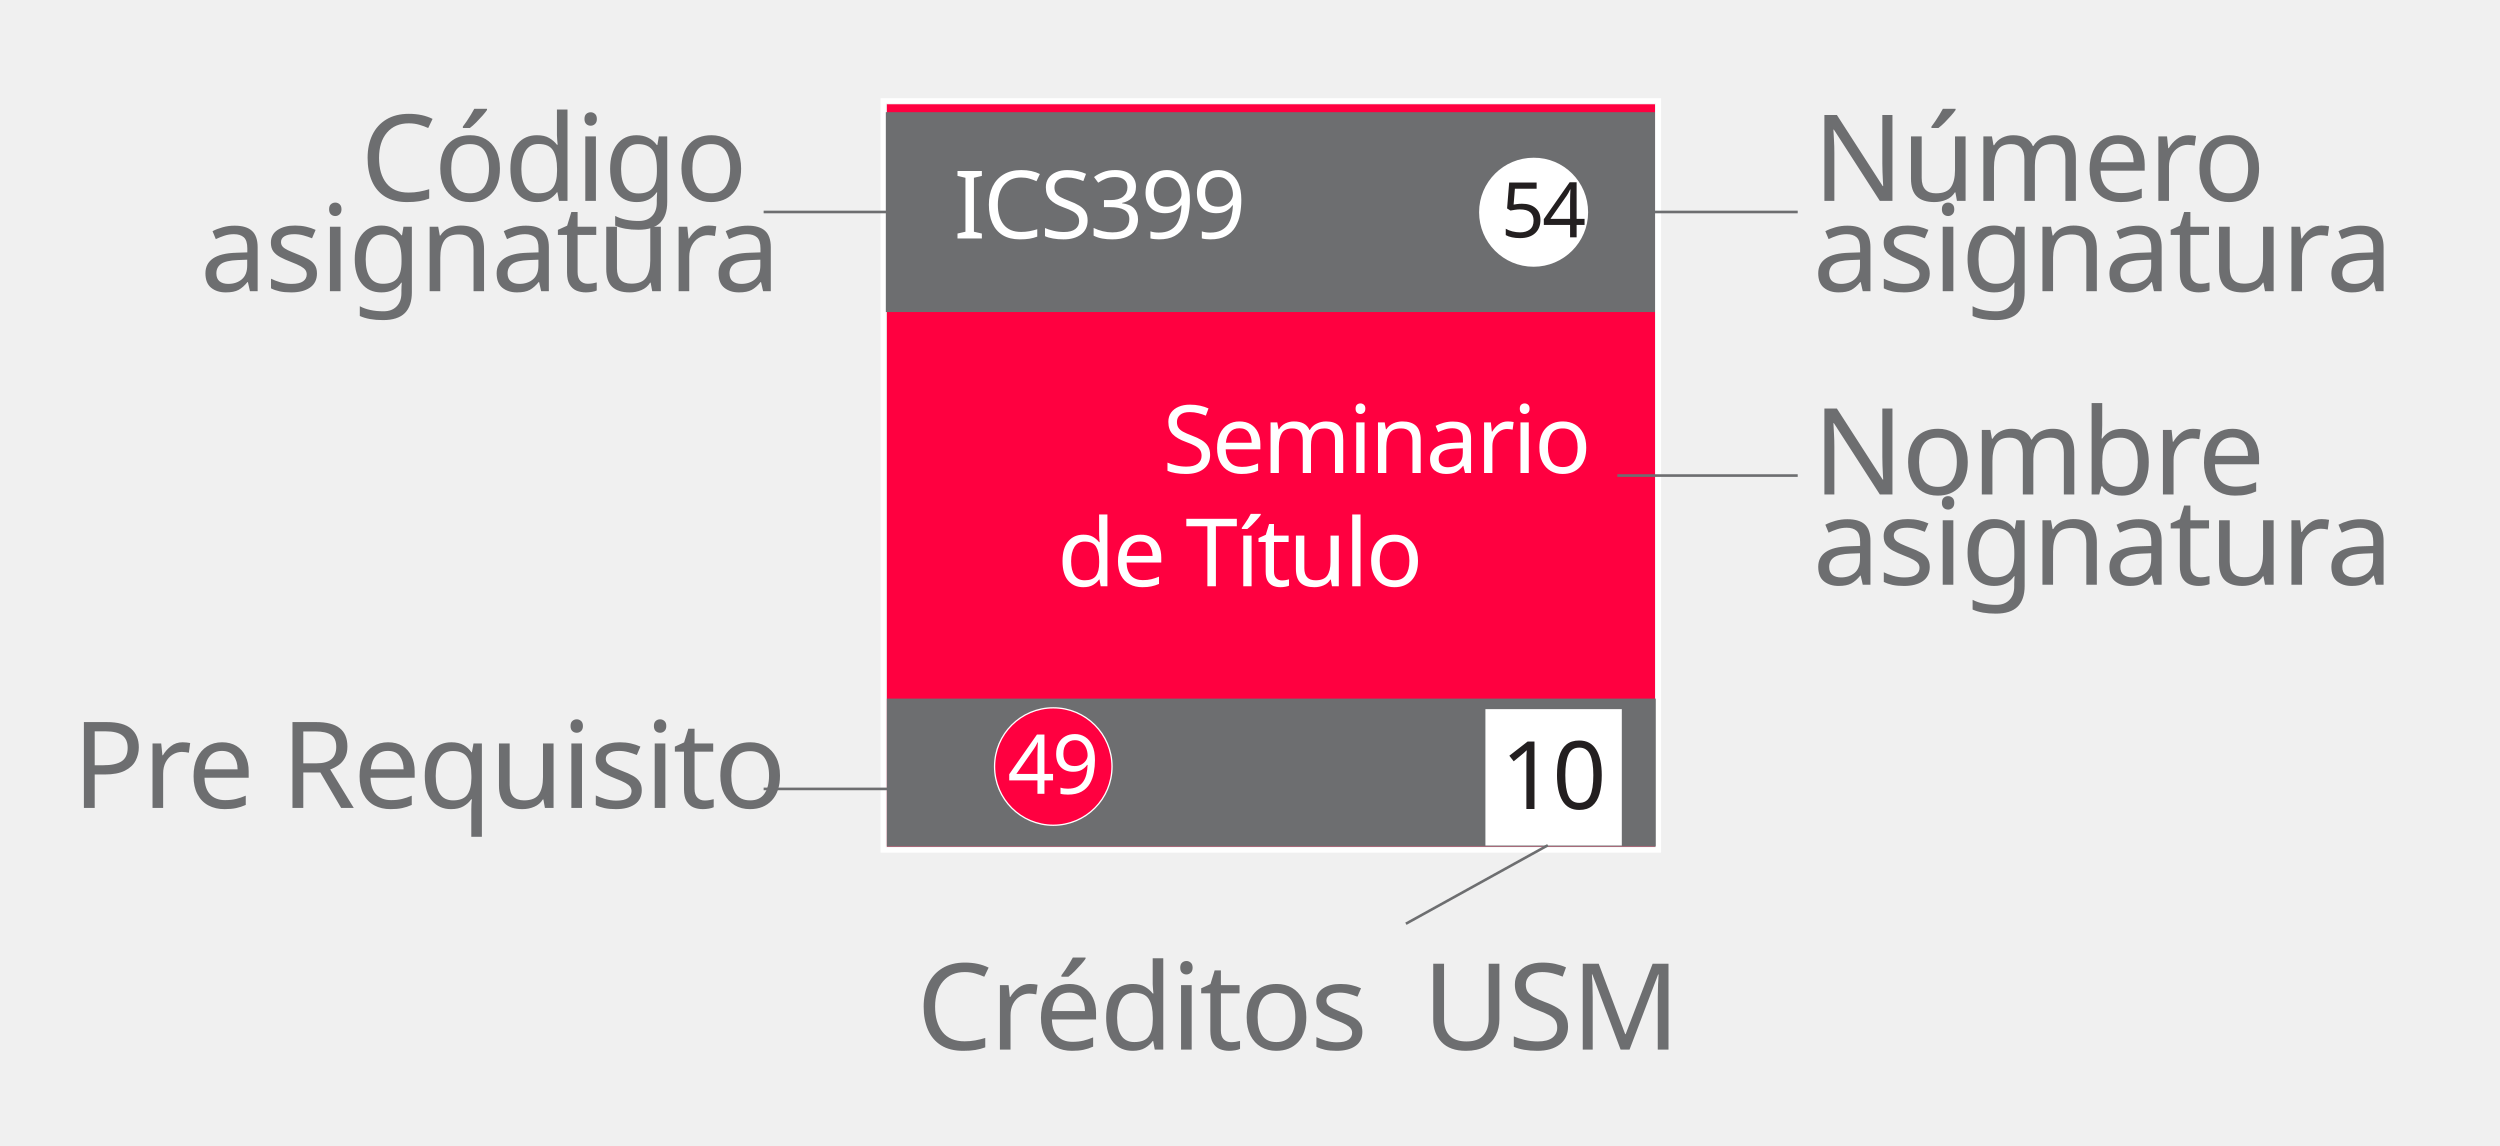
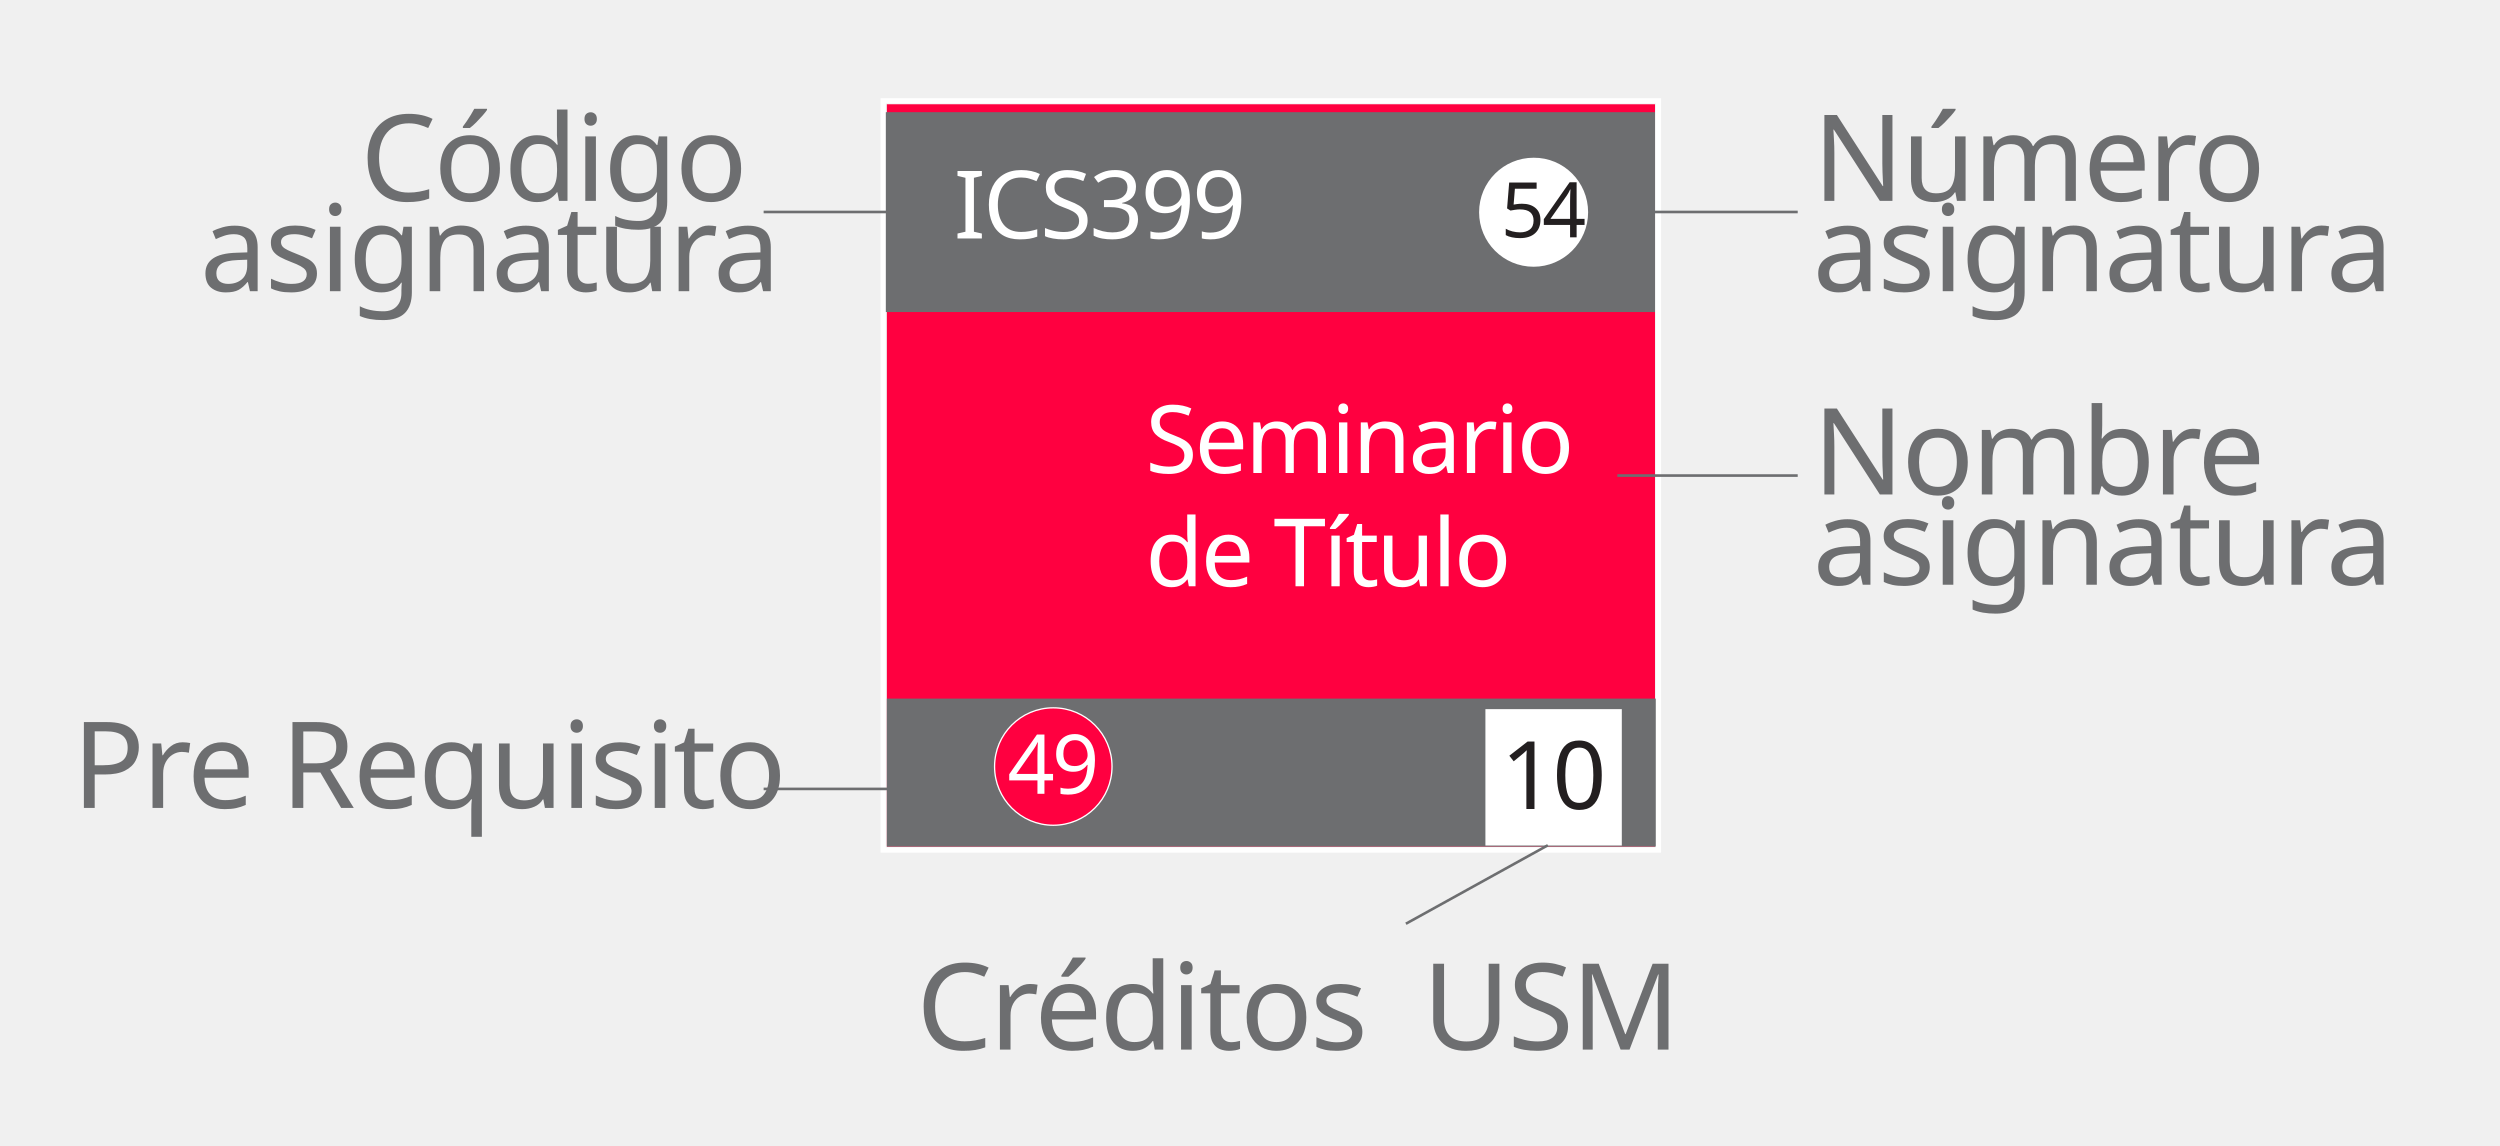
<svg xmlns="http://www.w3.org/2000/svg" version="1.1" id="Layer_1" x="0px" y="0px" viewBox="0 0 949.4 434.9" style="enable-background:new 0 0 949.4 434.9;" xml:space="preserve">
  <style type="text/css">
	.st0{fill:#FF0040;}
	.st1{fill:#6D6E70;}
	.st2{fill:#FFFFFF;}
	.st3{fill:#231F20;}
	.st4{font-family:'OpenSans-Bold';}
	.st5{font-size:29.144px;}
	.st6{letter-spacing:-1;}
	.st7{font-size:35.87px;}
	.st8{font-family:'OpenSans-Regular';}
	.st9{fill:none;stroke:#FFFFFF;stroke-width:2;stroke-miterlimit:10;}
	.st10{font-family:'OpenSans-Italic';}
	.st11{font-size:45.668px;}
	.st12{fill:none;stroke:#6D6E70;stroke-miterlimit:10;}
	.st13{fill:#FF0040;stroke:#FFFFFF;stroke-width:0.5;stroke-miterlimit:10;}
	.st14{font-size:31.325px;}
</style>
  <g>
    <rect x="336.8" y="39.6" class="st0" width="291.7" height="281.9" />
    <rect x="335.4" y="42.6" class="st1" width="293.1" height="75.9" />
    <g>
      <rect x="336.8" y="265.3" class="st1" width="293.1" height="56.2" />
    </g>
    <g>
      <g>
        <path class="st2" d="M603.1,80.6c0,11.4-9.3,20.7-20.7,20.7c-11.5,0-20.7-9.3-20.7-20.7c0-11.5,9.3-20.7,20.7-20.7     C593.8,59.8,603.1,69.1,603.1,80.6z" />
        <g>
          <text transform="matrix(1 0 0 1 570 90.134)" class="st3 st4 st5 st6">54</text>
        </g>
      </g>
      <text transform="matrix(1 0 0 1 362.1854 90.5481)" class="st2 st4 st7 st6">ICS399</text>
    </g>
    <g>
      <rect x="564.1" y="269.3" class="st2" width="51.8" height="51.8" />
      <text transform="matrix(1 0 0 1 570 307.2263)" class="st3 st4 st7 st6">10</text>
    </g>
-     <text transform="matrix(1 0 0 1 441.535 179.6379)">
+     <text transform="matrix(1 0 0 1 435 179.6379)">
      <tspan x="0" y="0" class="st2 st8 st7 st6">Seminario</tspan>
-       <tspan x="-40" y="43" class="st2 st8 st7 st6">de Título</tspan>
+       <tspan x="0" y="43" class="st2 st8 st7 st6">de Título</tspan>
    </text>
    <rect x="335.4" y="38.3" class="st9" width="294.4" height="284.5" />
    <g>
      <text transform="matrix(1 0 0 1 688.3963 76.2903)">
        <tspan x="0" y="0" class="st1 st10 st11 st6">Número</tspan>
        <tspan x="0" y="34.3" class="st1 st10 st11 st6">asignatura</tspan>
      </text>
    </g>
    <line class="st12" x1="533.9" y1="350.8" x2="587.8" y2="321" />
    <line class="st12" x1="614.2" y1="80.5" x2="682.7" y2="80.5" />
    <g>
      <text transform="matrix(1 0 0 1 688.3963 187.7668)">
        <tspan x="0" y="0" class="st1 st10 st11 st6">Nombre</tspan>
        <tspan x="0" y="34.3" class="st1 st10 st11 st6">asignatura</tspan>
      </text>
    </g>
    <line class="st12" x1="614.2" y1="180.6" x2="682.7" y2="180.6" />
    <g>
      <text transform="matrix(1 0 0 1 136.8197 76.2903)">
        <tspan x="0" y="0" class="st1 st10 st11 st6">Código </tspan>
        <tspan x="-60.9" y="34.3" class="st1 st10 st11 st6">asignatura</tspan>
      </text>
    </g>
    <line class="st12" x1="290" y1="80.5" x2="358.4" y2="80.5" />
    <g>
      <text transform="matrix(1 0 0 1 27.4198 306.8254)" class="st1 st10 st11 st6">Pre Requisito</text>
    </g>
    <line class="st12" x1="290" y1="299.6" x2="358.4" y2="299.6" />
    <g>
      <text transform="matrix(1 0 0 1 347.9882 398.6091)" class="st1 st10 st11 st6">Créditos  USM</text>
    </g>
    <g>
      <ellipse class="st13" cx="400" cy="291.1" rx="22.3" ry="22.3" />
      <g>
        <text transform="matrix(1 0 0 1 382.6073 301.4504)" class="st2 st4 st14 st6">49</text>
      </g>
    </g>
  </g>
</svg>
